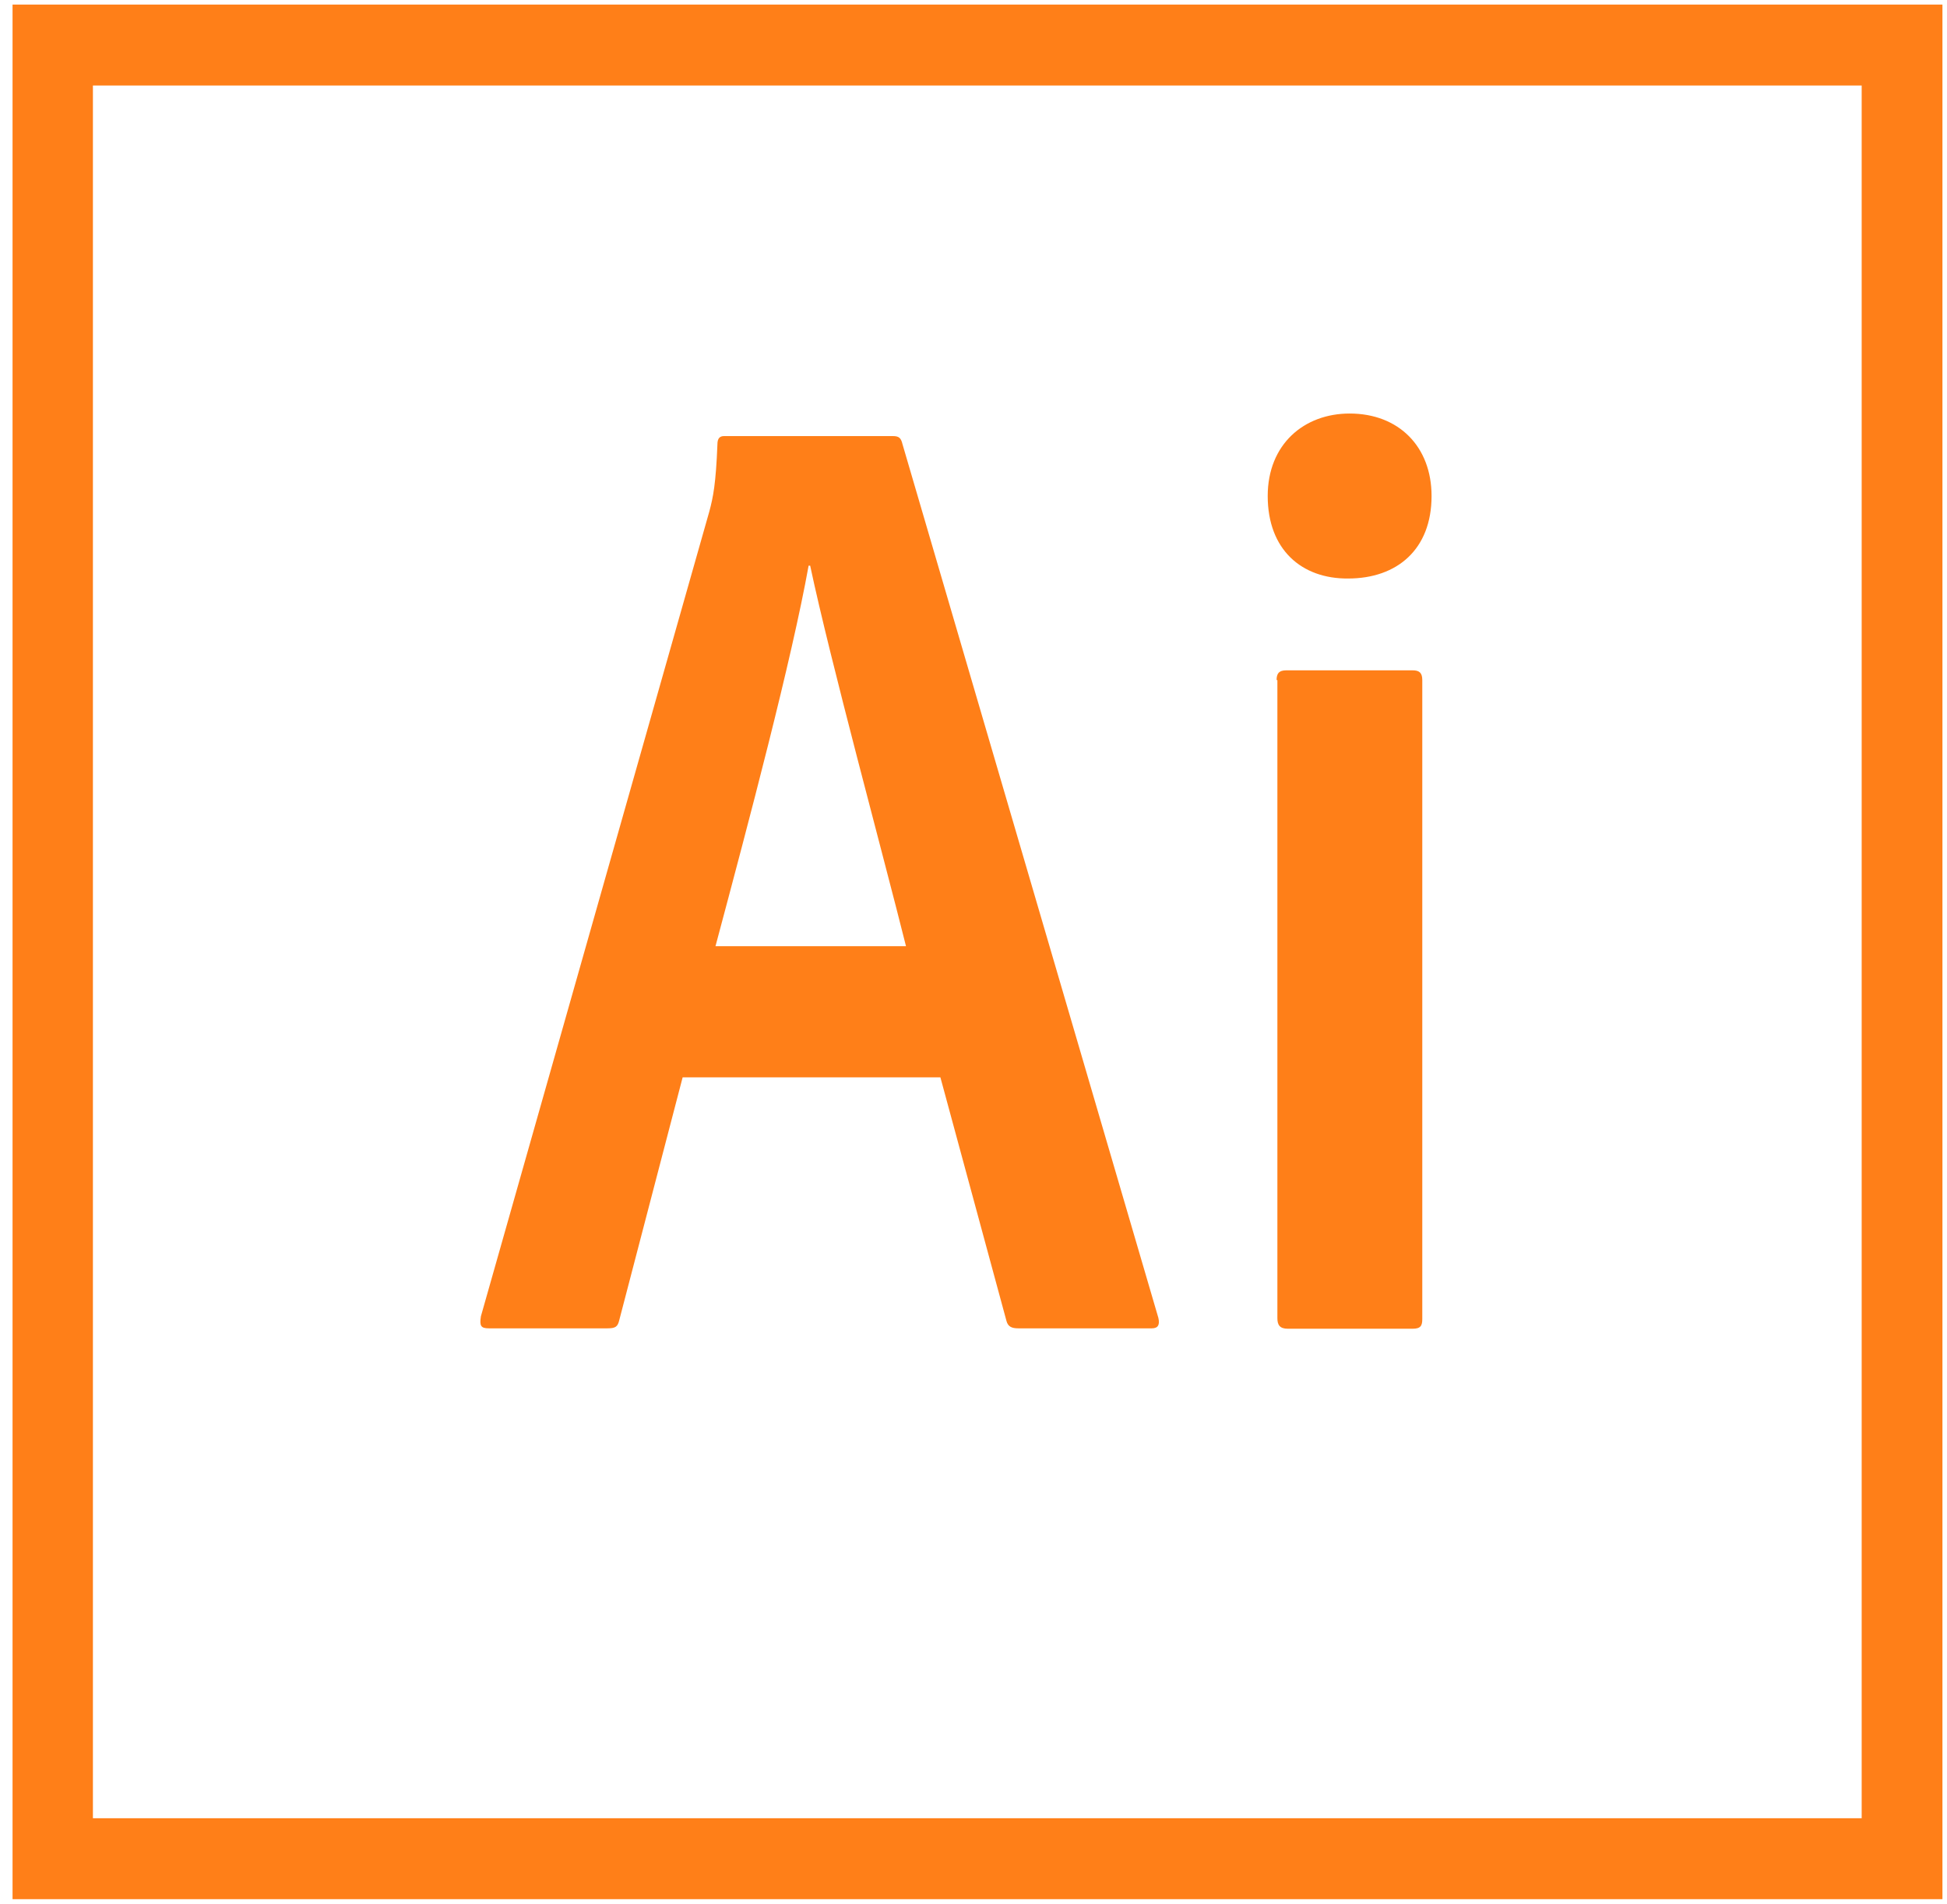
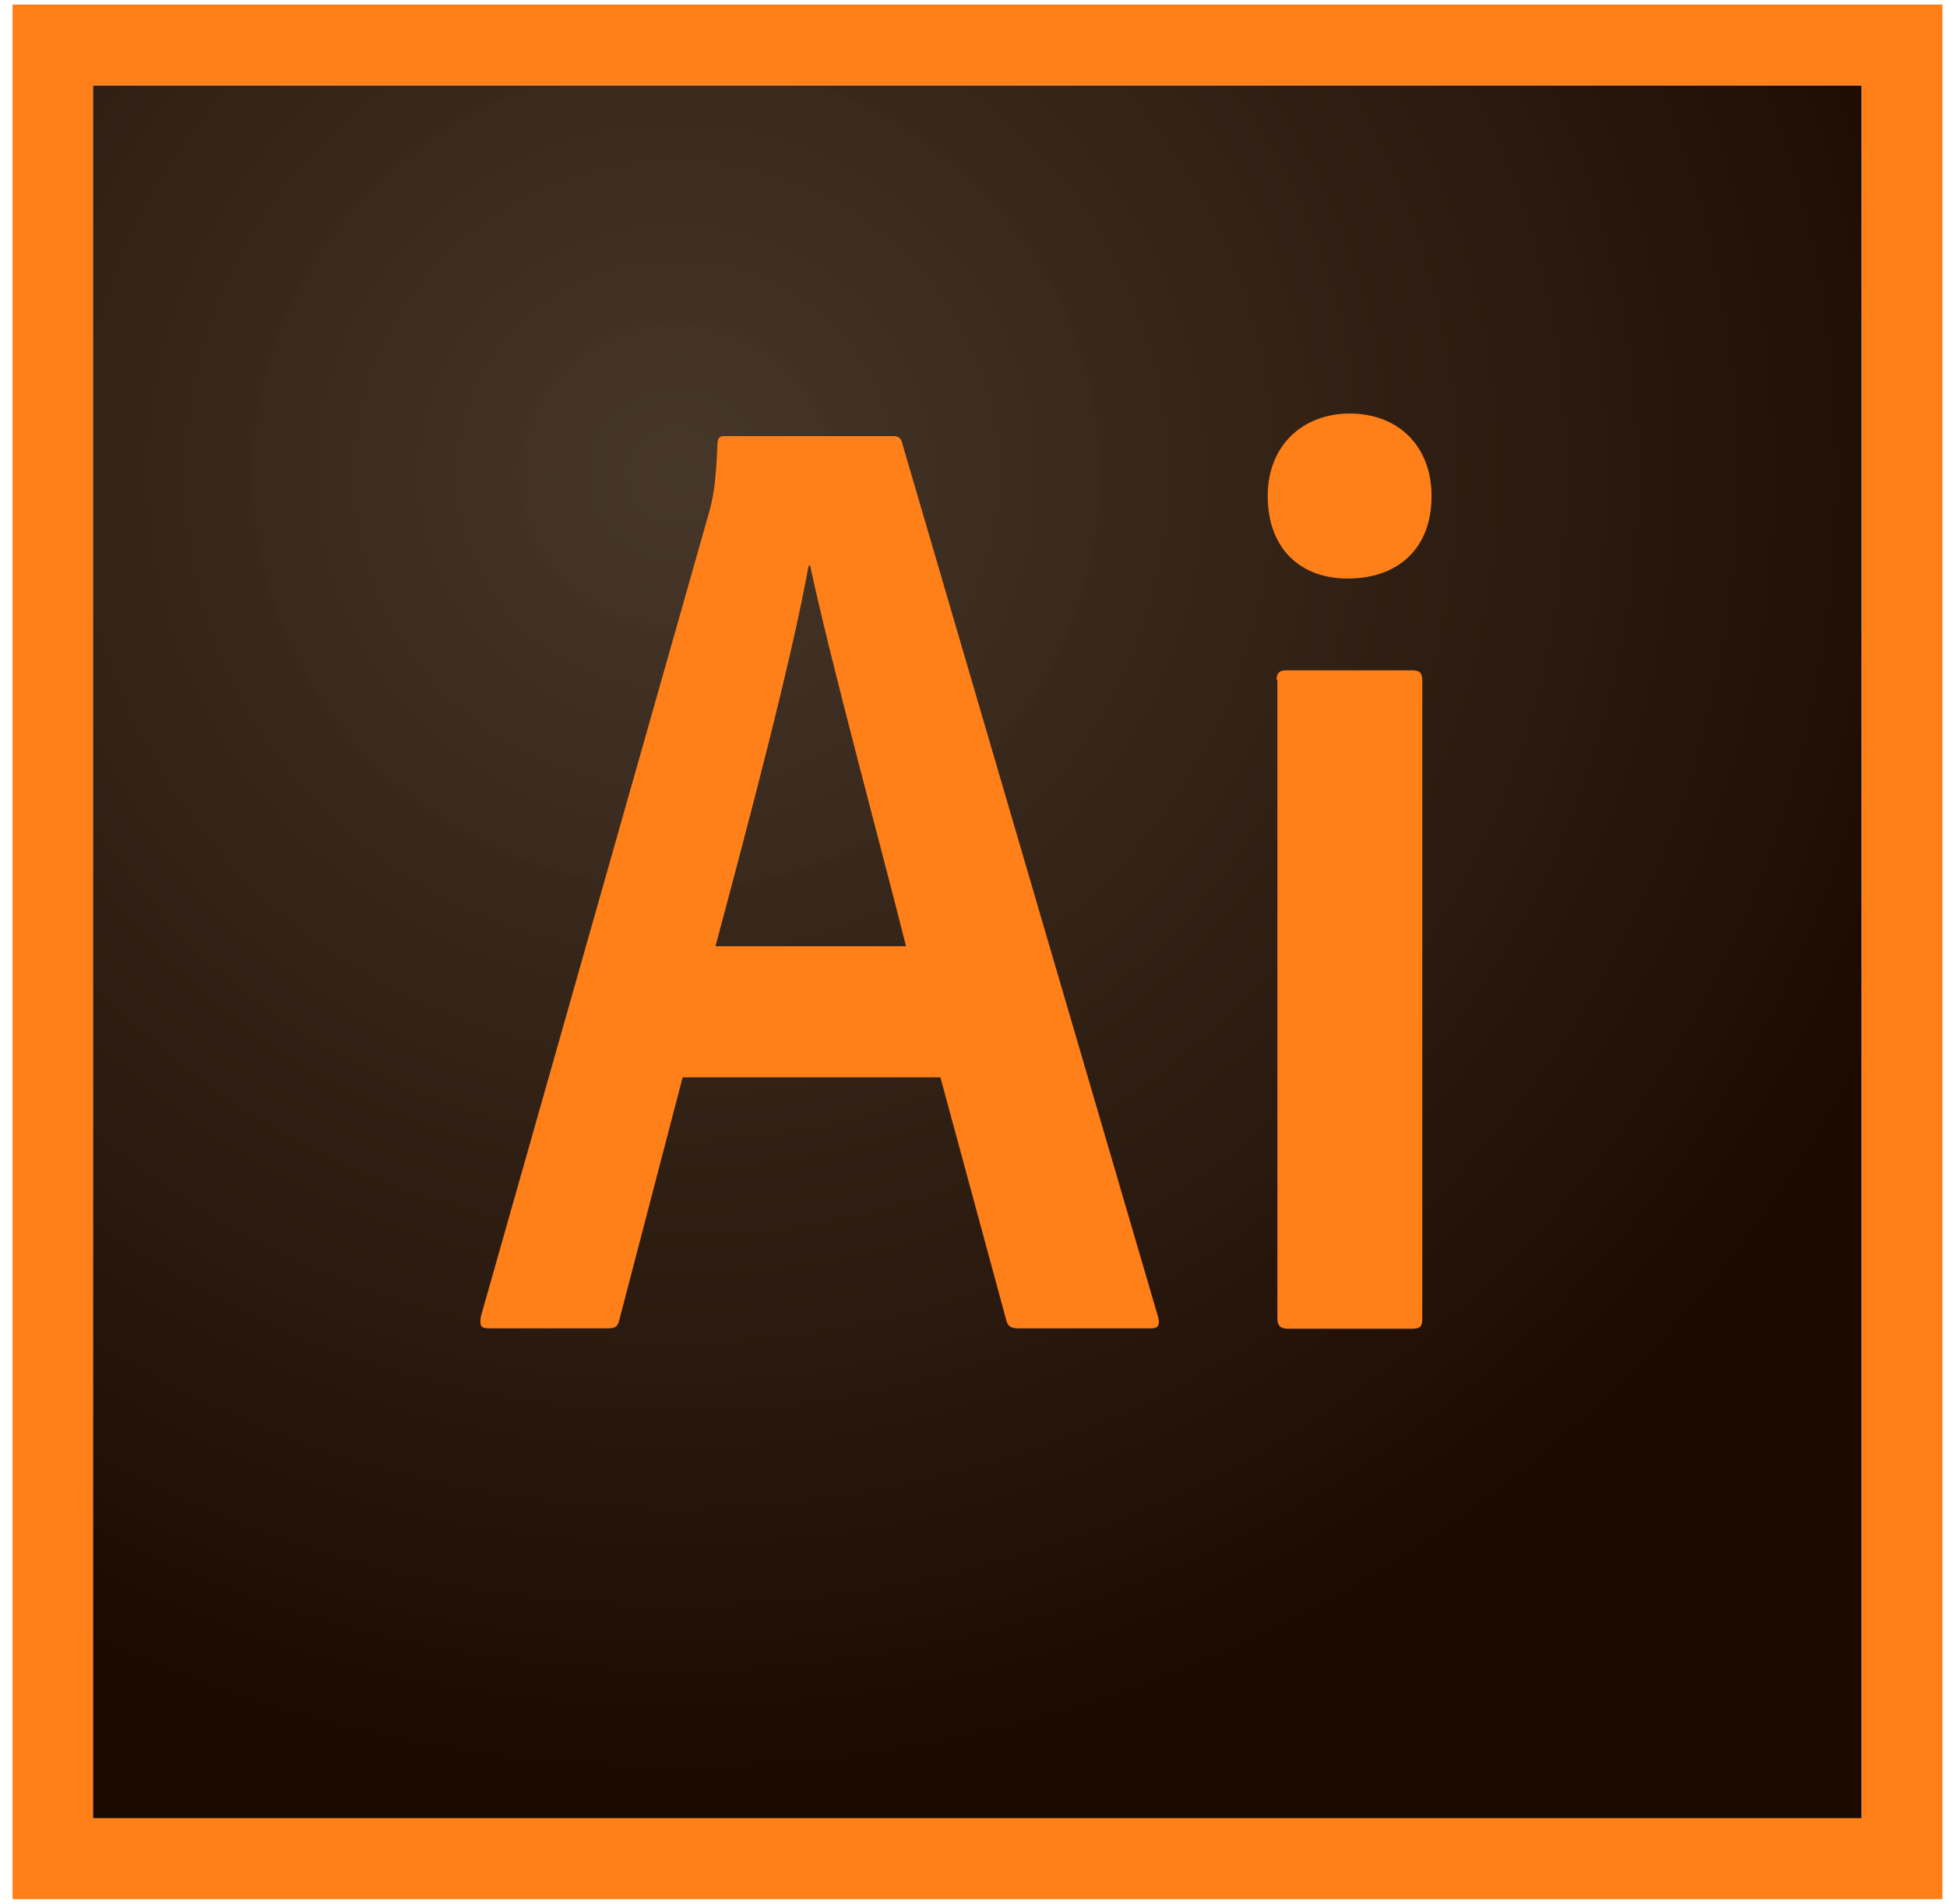
<svg xmlns="http://www.w3.org/2000/svg" width="90" height="88" viewBox="0 0 90 88" fill="none">
-   <path d="M4.295 3.953H86.056V84.055H4.295V3.953ZM0.58 87.797H89.789V0.211H0.58V87.797ZM59.011 31.439C59.011 31.133 59.118 30.989 59.457 30.989H65.299C65.602 30.989 65.745 31.097 65.745 31.439V60.976C65.745 61.282 65.674 61.426 65.299 61.426H59.529C59.154 61.426 59.047 61.246 59.047 60.94V31.439H59.011ZM58.6 22.93C58.6 20.538 60.279 19.117 62.387 19.117C64.656 19.117 66.174 20.646 66.174 22.93C66.174 25.395 64.584 26.744 62.316 26.744C60.172 26.762 58.6 25.413 58.6 22.93ZM41.88 43.743C40.844 39.588 38.379 30.54 37.45 26.15H37.378C36.592 30.522 34.627 37.933 33.073 43.743H41.88ZM31.555 49.805L28.625 61.03C28.554 61.336 28.447 61.408 28.072 61.408H22.605C22.23 61.408 22.159 61.3 22.23 60.85L32.787 23.65C32.966 22.984 33.091 22.373 33.163 20.538C33.163 20.268 33.27 20.16 33.466 20.16H41.273C41.541 20.16 41.648 20.232 41.719 20.538L53.545 60.922C53.616 61.228 53.545 61.408 53.241 61.408H47.078C46.774 61.408 46.596 61.336 46.524 61.066L43.47 49.805H31.555Z" fill="#FF7F18" />
+   <path d="M4.295 3.952H86.056V84.055H4.295V3.952Z" fill="url(#paint0_radial_167_574)" />
+   <path d="M4.295 3.953H86.056V84.055H4.295V3.953ZM0.58 87.797H89.789V0.211H0.58V87.797ZM59.011 31.439C59.011 31.133 59.118 30.989 59.457 30.989H65.299C65.602 30.989 65.745 31.097 65.745 31.439V60.976C65.745 61.282 65.674 61.426 65.299 61.426H59.529C59.154 61.426 59.047 61.246 59.047 60.94V31.439H59.011V31.439ZM58.6 22.93C58.6 20.538 60.279 19.117 62.387 19.117C64.656 19.117 66.174 20.646 66.174 22.93C66.174 25.395 64.584 26.744 62.316 26.744C60.172 26.762 58.6 25.413 58.6 22.93ZM41.88 43.743C40.844 39.588 38.379 30.54 37.45 26.15H37.378C36.592 30.522 34.627 37.933 33.073 43.743H41.88ZM31.555 49.805L28.625 61.03C28.554 61.336 28.447 61.408 28.072 61.408H22.605C22.23 61.408 22.159 61.3 22.23 60.85L32.787 23.65C32.966 22.984 33.091 22.373 33.163 20.538C33.163 20.268 33.27 20.16 33.466 20.16H41.273C41.541 20.16 41.648 20.232 41.719 20.538L53.545 60.922C53.616 61.228 53.545 61.408 53.241 61.408H47.078C46.774 61.408 46.596 61.336 46.524 61.066L43.47 49.805H31.555Z" fill="#FF7F18" />
+   <defs>
+     <radialGradient id="paint0_radial_167_574" cx="0" cy="0" r="1" gradientUnits="userSpaceOnUse" gradientTransform="translate(31.25 21.927) scale(62.1406 60.585)">
+       <stop stop-color="#423325" stop-opacity="0.98" />
+       <stop offset="1" stop-color="#1C0A00" />
+     </radialGradient>
+   </defs>
</svg>
